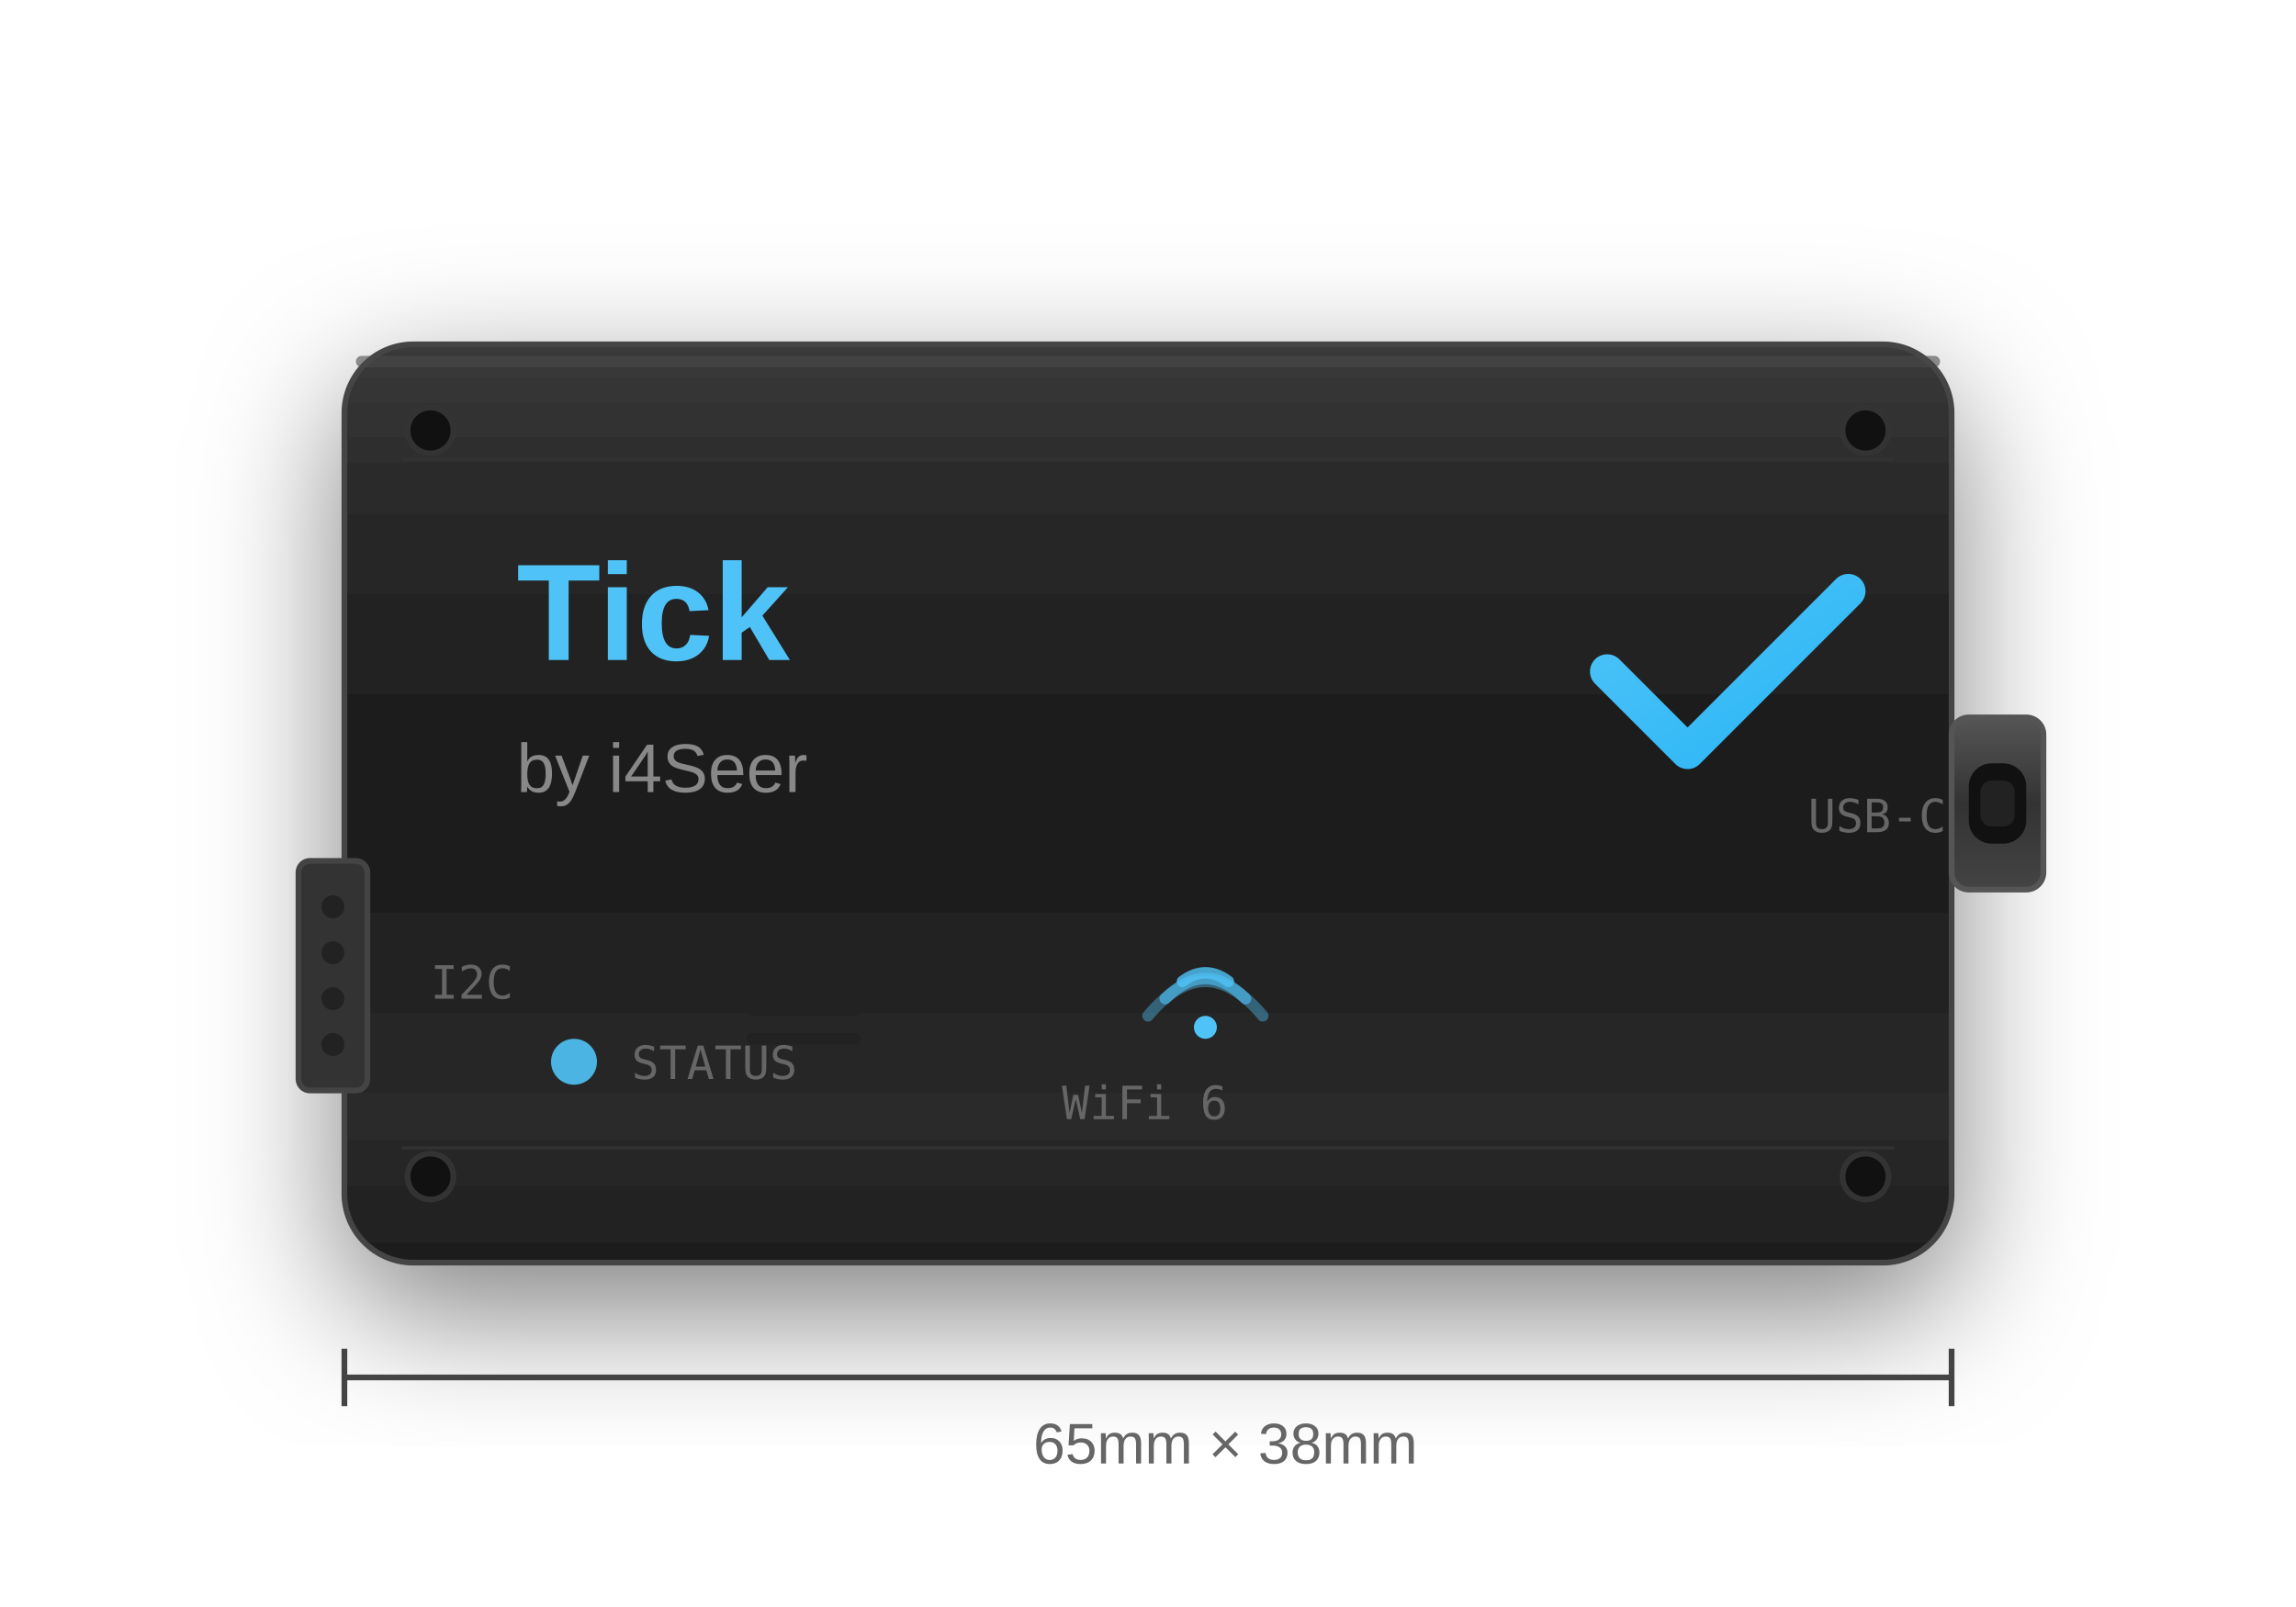
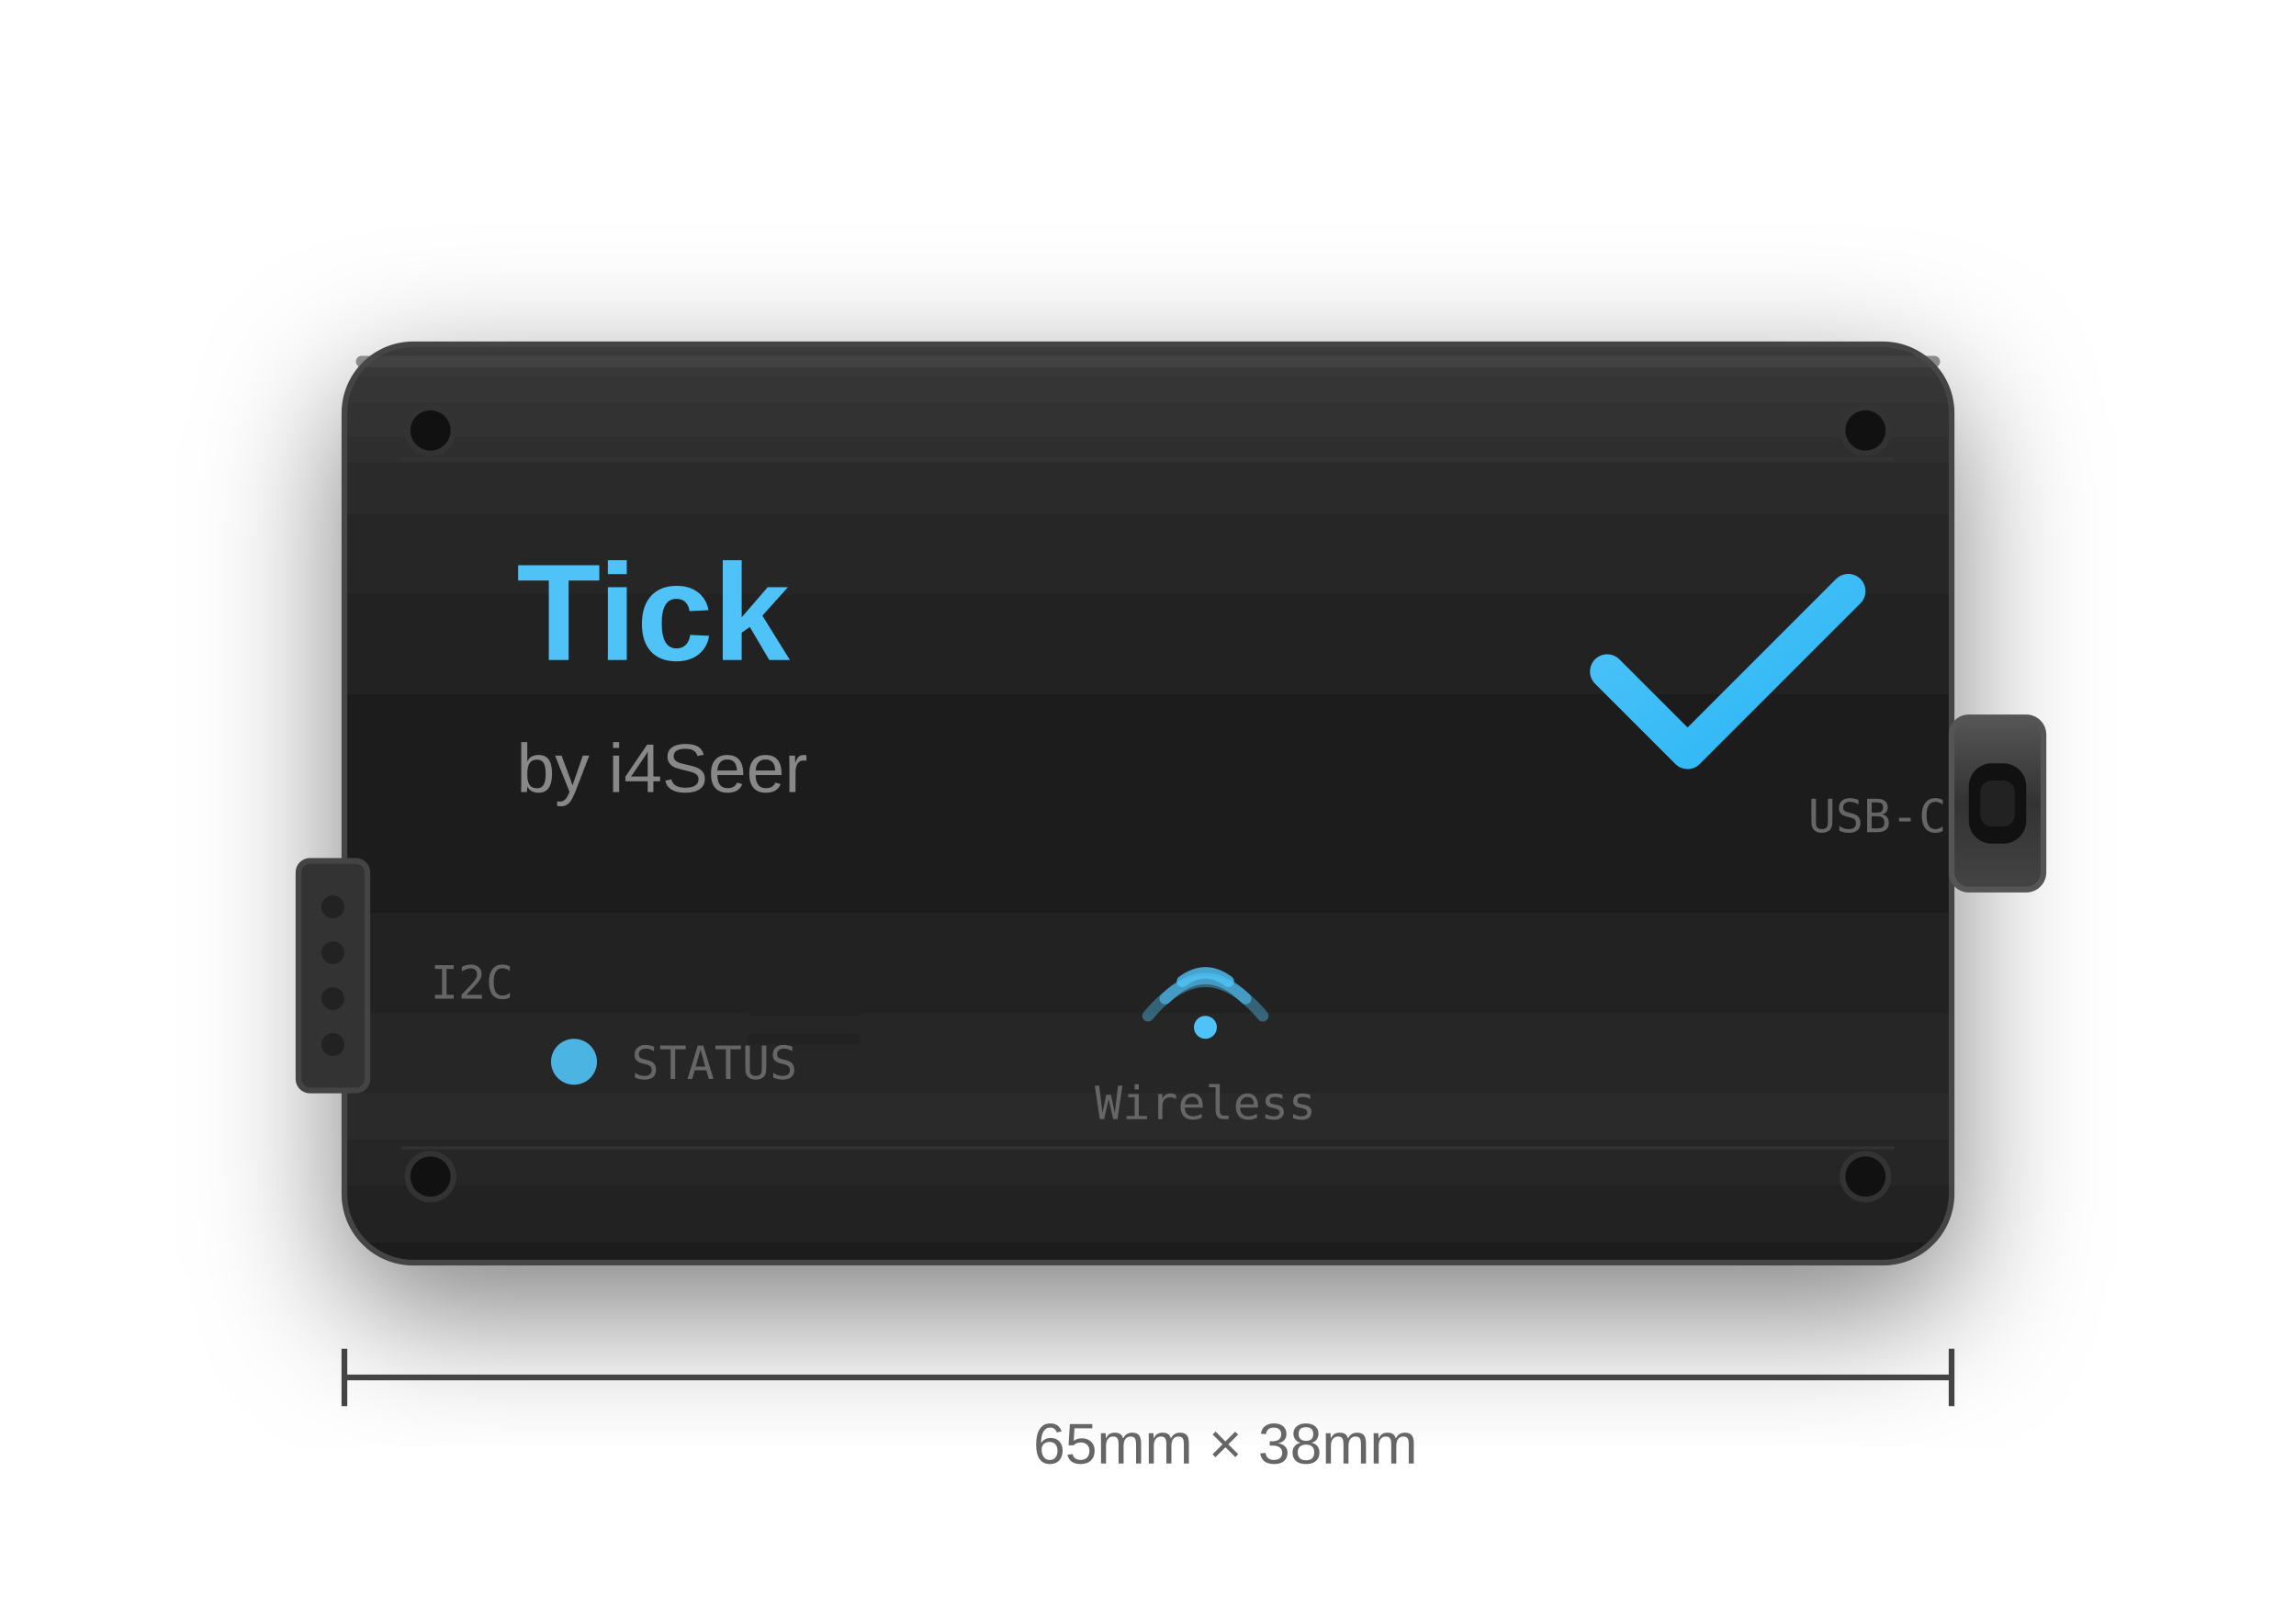
<svg xmlns="http://www.w3.org/2000/svg" viewBox="0 0 400 280">
  <defs>
    <linearGradient id="metalGradient" x1="0%" y1="0%" x2="0%" y2="100%">
      <stop offset="0%" style="stop-color:#3a3a3a" />
      <stop offset="15%" style="stop-color:#2a2a2a" />
      <stop offset="50%" style="stop-color:#1a1a1a" />
      <stop offset="85%" style="stop-color:#2a2a2a" />
      <stop offset="100%" style="stop-color:#1e1e1e" />
    </linearGradient>
    <linearGradient id="blueGlow" x1="0%" y1="0%" x2="100%" y2="100%">
      <stop offset="0%" style="stop-color:#4fc3f7" />
      <stop offset="100%" style="stop-color:#29b6f6" />
    </linearGradient>
    <linearGradient id="usbGradient" x1="0%" y1="0%" x2="0%" y2="100%">
      <stop offset="0%" style="stop-color:#555" />
      <stop offset="50%" style="stop-color:#333" />
      <stop offset="100%" style="stop-color:#444" />
    </linearGradient>
    <filter id="shadow" x="-20%" y="-20%" width="140%" height="140%">
      <feDropShadow dx="0" dy="8" stdDeviation="12" flood-color="#000" flood-opacity="0.5" />
    </filter>
    <filter id="innerShadow">
      <feOffset dx="0" dy="1" />
      <feGaussianBlur stdDeviation="1" result="blur" />
      <feComposite in="SourceGraphic" in2="blur" operator="over" />
    </filter>
  </defs>
  <g filter="url(#shadow)">
    <rect x="60" y="60" width="280" height="160" rx="12" ry="12" fill="url(#metalGradient)" stroke="#444" stroke-width="1" />
    <rect x="62" y="62" width="276" height="2" rx="1" fill="#4a4a4a" opacity="0.6" />
    <line x1="70" y1="80" x2="330" y2="80" stroke="#333" stroke-width="0.5" />
    <line x1="70" y1="200" x2="330" y2="200" stroke="#333" stroke-width="0.5" />
  </g>
  <g transform="translate(270, 85)">
    <path d="M10 32 L24 46 L52 18" fill="none" stroke="url(#blueGlow)" stroke-width="6" stroke-linecap="round" stroke-linejoin="round" />
  </g>
  <text x="90" y="115" font-family="Arial, sans-serif" font-size="24" font-weight="bold" fill="#4fc3f7">Tick</text>
  <text x="90" y="138" font-family="Arial, sans-serif" font-size="12" fill="#888">by i4Seer</text>
  <g transform="translate(60, 150)">
    <rect x="-8" y="0" width="12" height="40" rx="2" fill="#333" stroke="#444" stroke-width="1" />
    <circle cx="-2" cy="8" r="2" fill="#222" />
    <circle cx="-2" cy="16" r="2" fill="#222" />
    <circle cx="-2" cy="24" r="2" fill="#222" />
    <circle cx="-2" cy="32" r="2" fill="#222" />
    <text x="15" y="24" font-family="monospace" font-size="8" fill="#666">I2C</text>
  </g>
  <g transform="translate(340, 125)">
    <rect x="0" y="0" width="16" height="30" rx="3" fill="url(#usbGradient)" stroke="#555" stroke-width="1" />
    <rect x="3" y="8" width="10" height="14" rx="4" fill="#111" />
    <rect x="5" y="11" width="6" height="8" rx="2" fill="#222" />
    <text x="-25" y="20" font-family="monospace" font-size="8" fill="#666">USB-C</text>
  </g>
  <circle cx="100" cy="185" r="4" fill="#4fc3f7" opacity="0.9">
    <animate attributeName="opacity" values="0.9;0.4;0.9" dur="2s" repeatCount="indefinite" />
  </circle>
  <text x="110" y="188" font-family="monospace" font-size="8" fill="#666">STATUS</text>
  <g transform="translate(200, 165)">
    <path d="M0 12 Q10 0 20 12" fill="none" stroke="#4fc3f7" stroke-width="2" stroke-linecap="round" opacity="0.4" />
    <path d="M3 9 Q10 2 17 9" fill="none" stroke="#4fc3f7" stroke-width="2" stroke-linecap="round" opacity="0.6" />
    <path d="M6 6 Q10 3 14 6" fill="none" stroke="#4fc3f7" stroke-width="2" stroke-linecap="round" opacity="0.8" />
    <circle cx="10" cy="14" r="2" fill="#4fc3f7" />
  </g>
-   <text x="185" y="195" font-family="monospace" font-size="8" fill="#666">WiFi 6</text>
+   <text x="210" y="195" font-family="monospace" font-size="8" fill="#666" text-anchor="middle">Wireless</text>
  <g transform="translate(130, 170)">
    <rect x="0" y="0" width="20" height="2" rx="1" fill="#222" />
    <rect x="0" y="5" width="20" height="2" rx="1" fill="#222" />
    <rect x="0" y="10" width="20" height="2" rx="1" fill="#222" />
  </g>
  <circle cx="75" cy="75" r="4" fill="#111" stroke="#333" stroke-width="1" />
  <circle cx="325" cy="75" r="4" fill="#111" stroke="#333" stroke-width="1" />
  <circle cx="75" cy="205" r="4" fill="#111" stroke="#333" stroke-width="1" />
  <circle cx="325" cy="205" r="4" fill="#111" stroke="#333" stroke-width="1" />
  <g transform="translate(60, 240)">
    <line x1="0" y1="0" x2="280" y2="0" stroke="#444" stroke-width="1" />
    <line x1="0" y1="-5" x2="0" y2="5" stroke="#444" stroke-width="1" />
    <line x1="280" y1="-5" x2="280" y2="5" stroke="#444" stroke-width="1" />
    <text x="120" y="15" font-family="Arial, sans-serif" font-size="10" fill="#666">65mm × 38mm</text>
  </g>
</svg>
